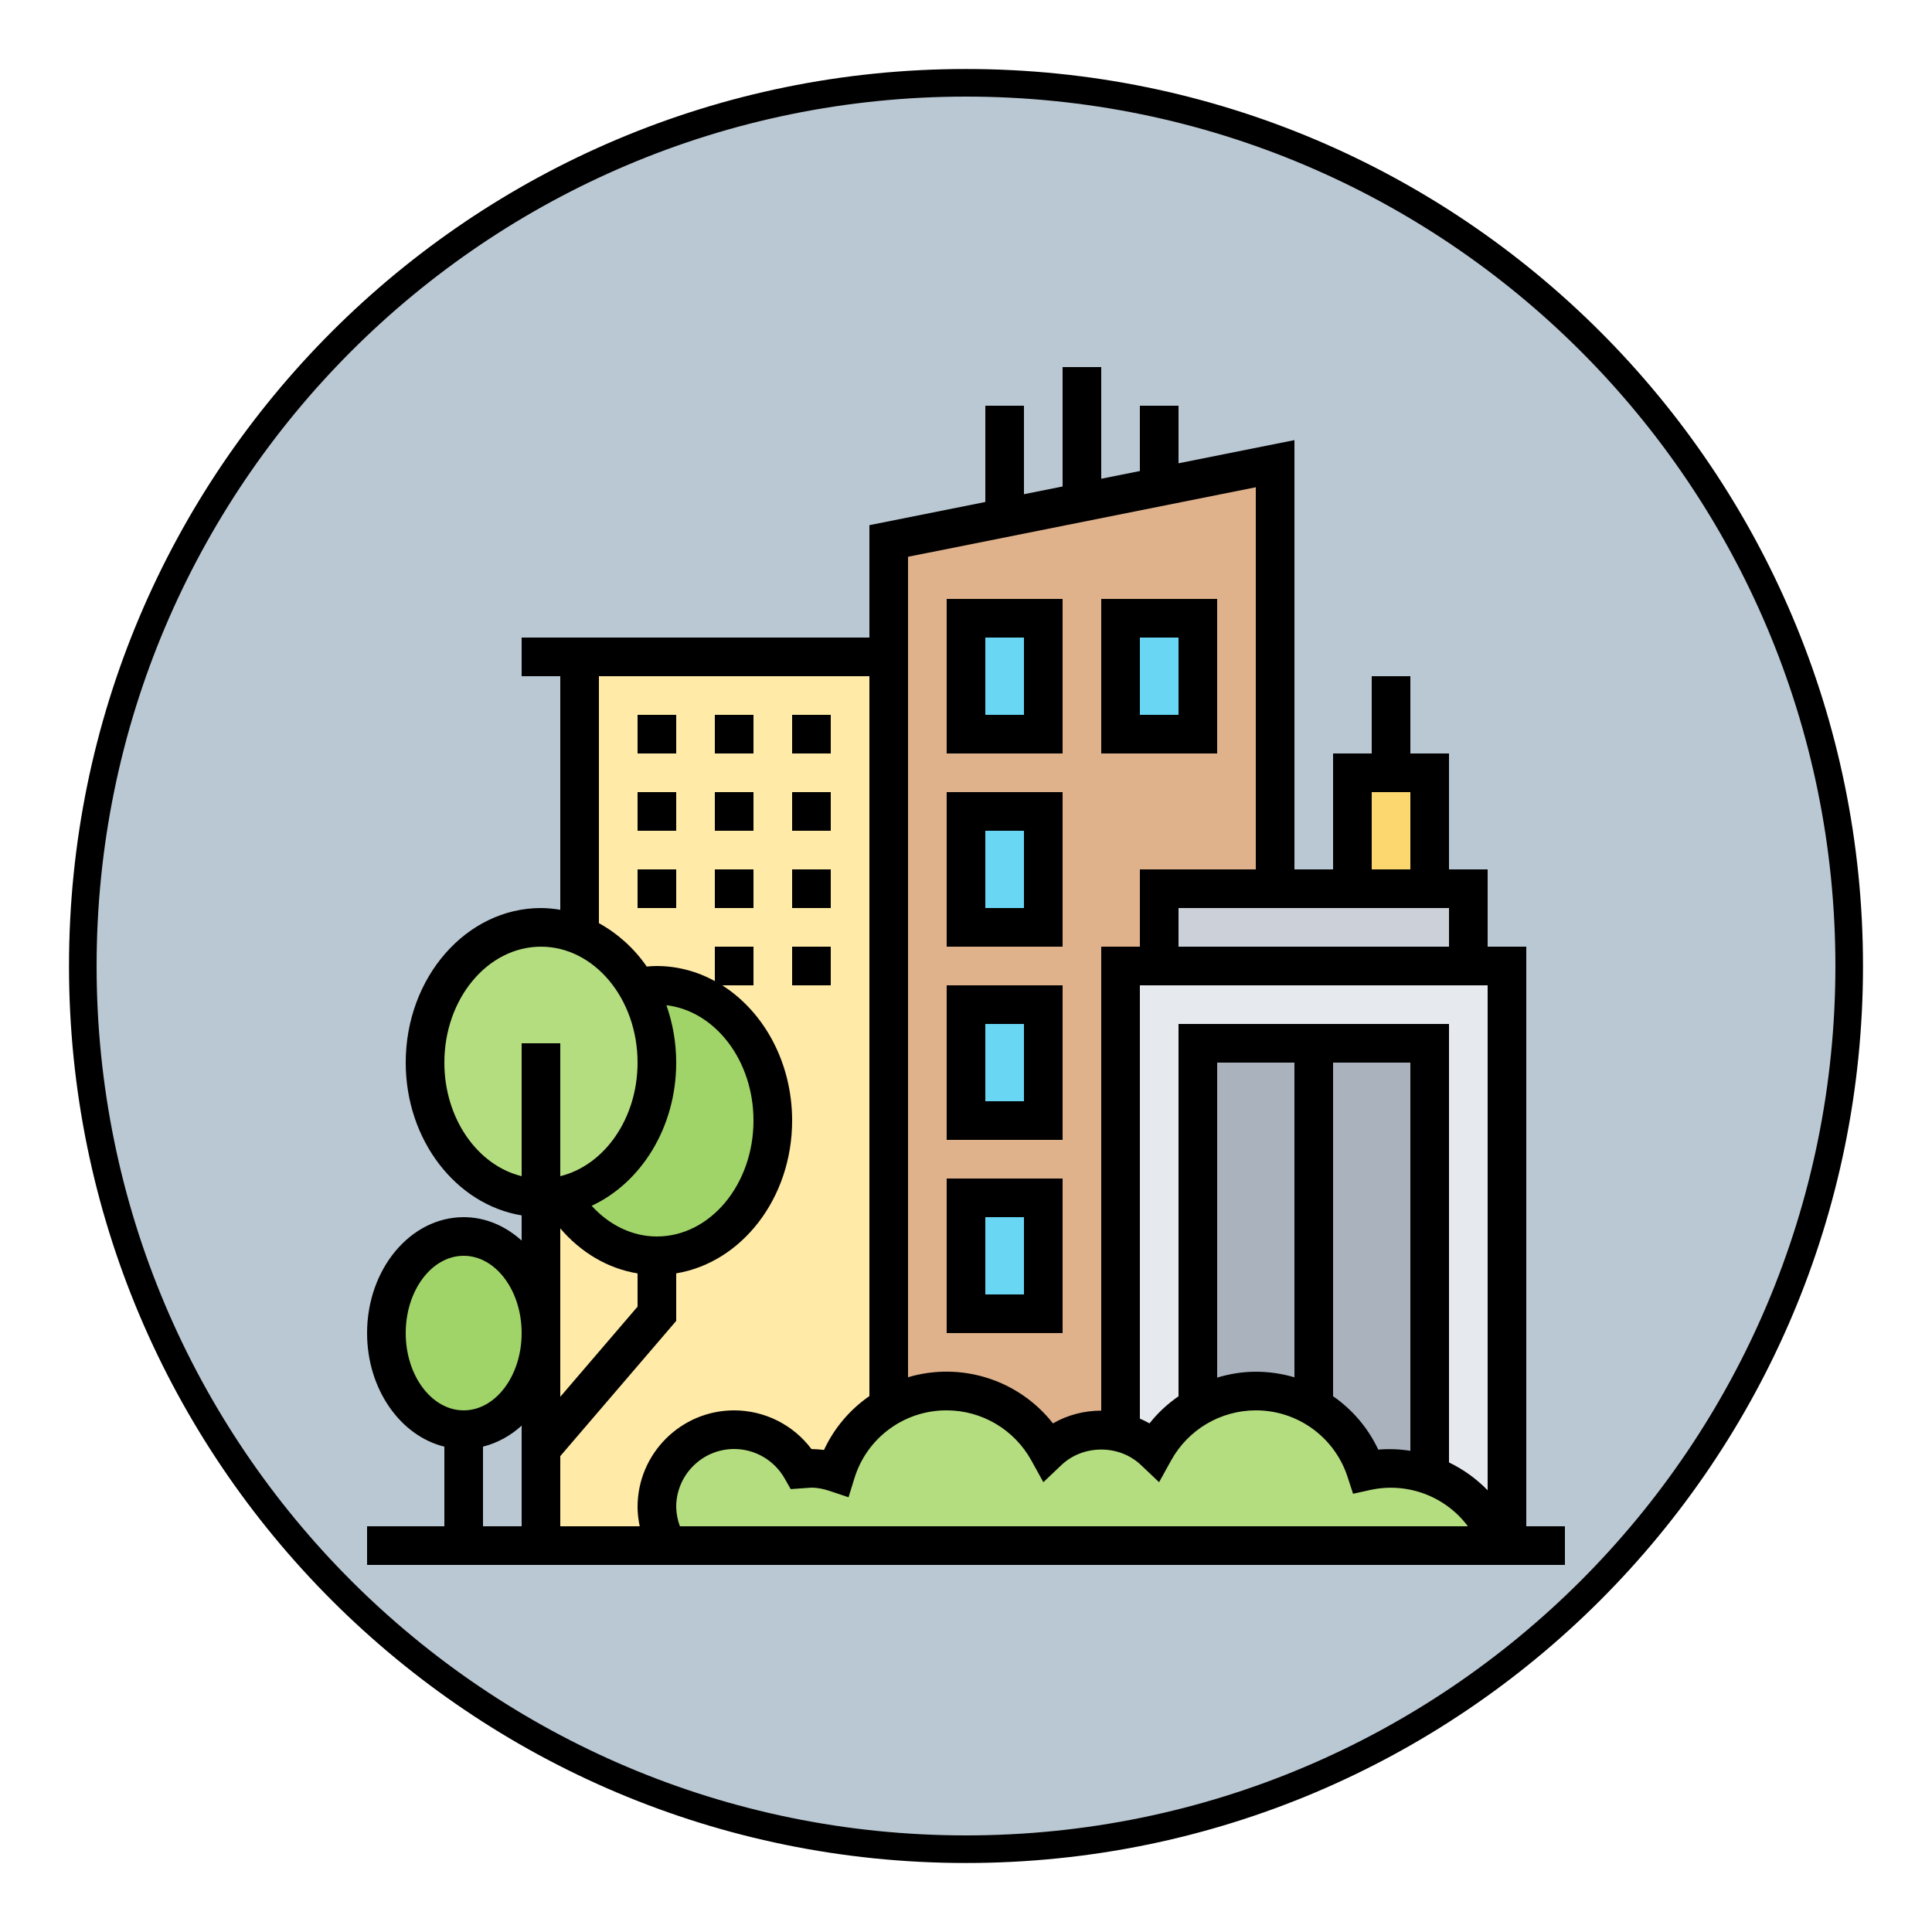
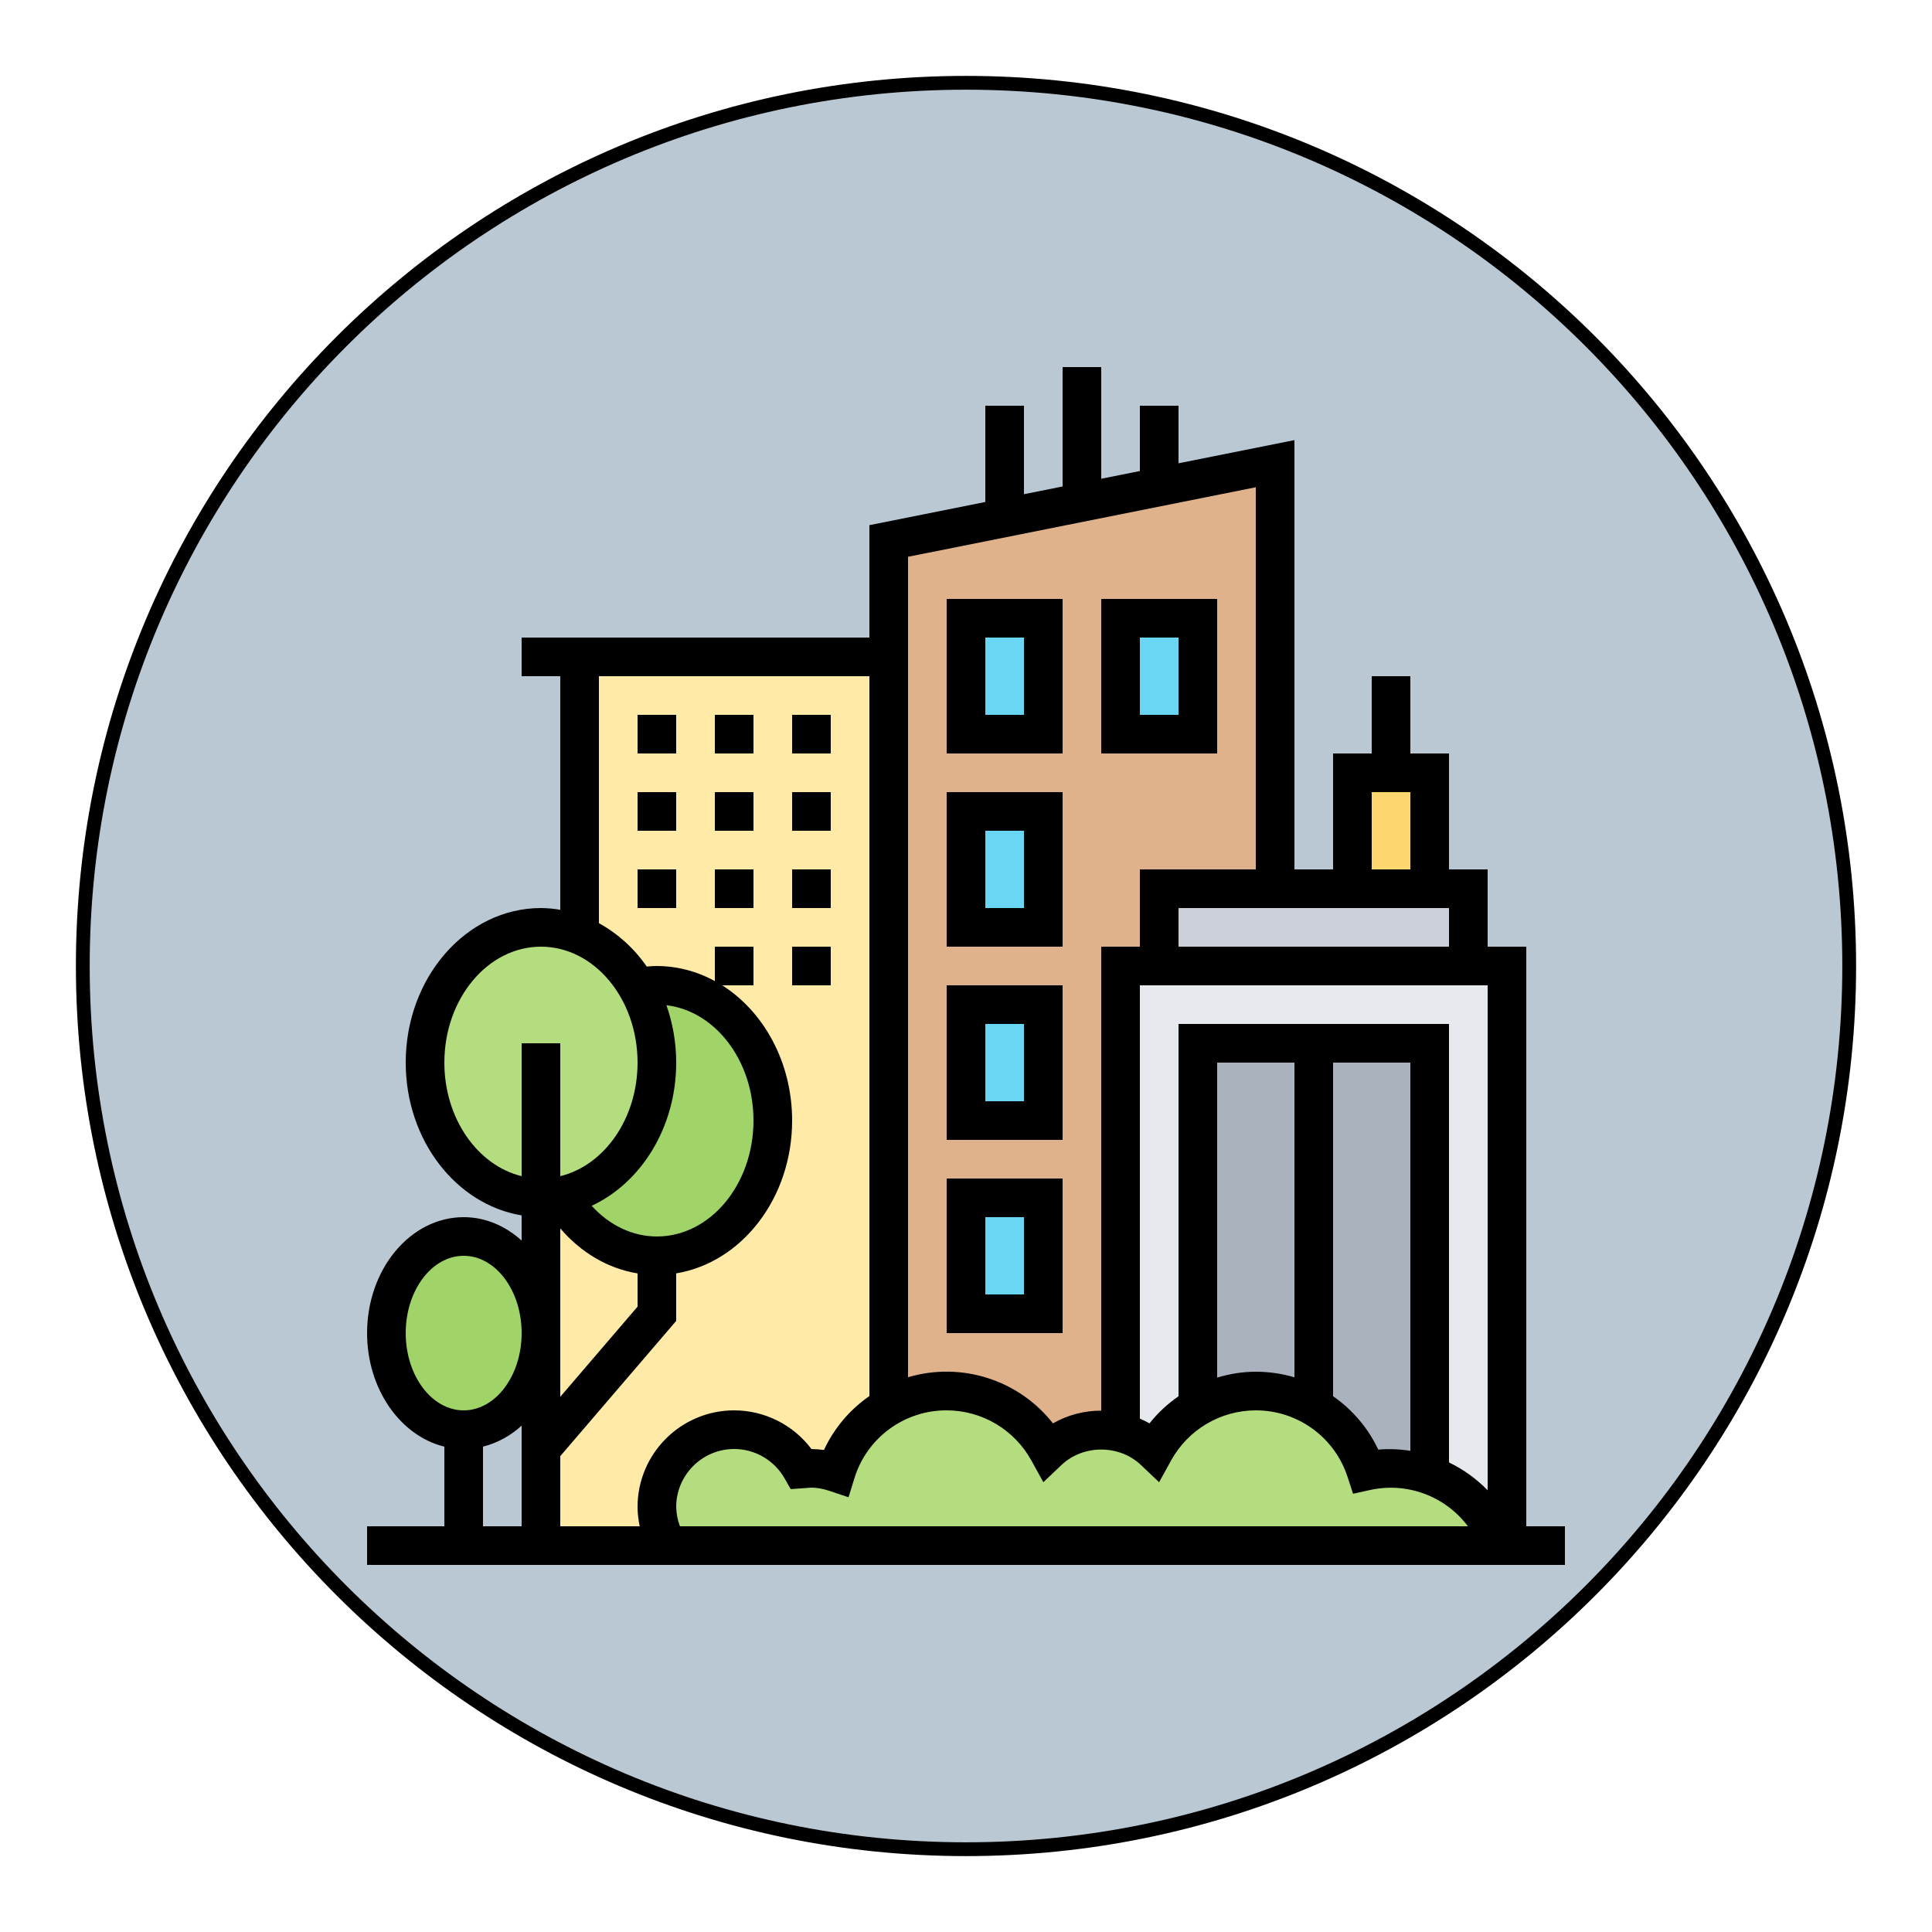
<svg xmlns="http://www.w3.org/2000/svg" width="548" height="548" viewBox="-3 -3 70 70">
-   <circle r="32" cx="32" cy="32" fill="#bac8d3" stroke="#000" stroke-width="1px" />
+   <circle r="32" cx="32" cy="32" fill="#bac8d3" stroke="#000" stroke-width="0.5px" />
  <g>
    <path d="M18 20.8v19.6h-1.4V53h4.578a2.8 2.8 0 012.422-4.2 2.8 2.8 0 012.443 1.428l.357-.028c.315 0 .609.063.889.154a4.194 4.194 0 011.911-2.387V20.8z" fill="#ffeaa7" data-original="#ffeaa7" />
    <path d="M43.2 13.8v15.4H39V32h-1.4v16.891a2.788 2.788 0 00-2.625.679A4.192 4.192 0 0031.3 47.4c-.763 0-1.484.203-2.1.56V16.6l4.2-.84 2.8-.56 2.8-.56z" fill="#dfb28b" data-original="#dfb28b" />
    <path d="M48.8 25v4.2H46V25h1.4z" fill="#fcd770" data-original="#fcd770" />
    <path d="M50.2 29.2V32H39v-2.8h9.8z" fill="#ccd1d9" data-original="#ccd1d9" />
    <path d="M50.2 32H37.6v21h14V32z" fill="#e6e9ed" data-original="#e6e9ed" />
    <path d="M44.6 34.8h-4.2v13.167a4.119 4.119 0 012.1-.567c.77 0 1.484.21 2.1.567a4.171 4.171 0 011.89 2.331c.294-.063.595-.098.91-.098.49 0 .959.084 1.4.245V34.8z" fill="#aab2bd" data-original="#aab2bd" />
    <path d="M37.6 19.4h2.8v4.2h-2.8zM32 19.4h2.8v4.2H32zM32 26.4h2.8v4.2H32zM32 33.4h2.8v4.2H32zM32 40.4h2.8v4.2H32z" fill="#69d6f4" data-original="#69d6f4" />
    <path d="M17.307 40.323a2.959 2.959 0 01-.707.077c-2.317 0-4.2-2.191-4.2-4.9s1.883-4.9 4.2-4.9c.49 0 .959.098 1.4.28.861.35 1.589 1.022 2.086 1.897.455.777.714 1.708.714 2.723 0 2.429-1.512 4.438-3.493 4.823z" fill="#b4dd7f" data-original="#b4dd7f" />
    <path d="M23.152 33.533C24.265 34.415 25 35.906 25 37.6c0 2.709-1.883 4.9-4.2 4.9-1.456 0-2.737-.861-3.493-2.177 1.981-.385 3.493-2.394 3.493-4.823a5.367 5.367 0 00-.714-2.723h.007c.231-.049.462-.077.707-.077.868 0 1.68.308 2.352.833z" fill="#a0d468" data-original="#a0d468" />
    <ellipse cx="6" cy="51" fill="#a0d468" rx="4" ry="5" data-original="#a0d468" transform="matrix(.7 0 0 .7 9.6 9.6)" />
    <path d="M51.362 53H21.178a2.8 2.8 0 012.422-4.2 2.8 2.8 0 012.443 1.428l.357-.028c.315 0 .609.063.889.154a4.194 4.194 0 011.911-2.387v-.007a4.184 4.184 0 012.1-.56c1.582 0 2.961.875 3.675 2.17a2.788 2.788 0 013.85 0 4.175 4.175 0 011.575-1.603 4.119 4.119 0 012.1-.567c.77 0 1.484.21 2.1.567a4.171 4.171 0 011.89 2.331c.294-.063.595-.098.91-.098.49 0 .959.084 1.4.245A4.229 4.229 0 0151.362 53z" fill="#b4dd7f" data-original="#b4dd7f" />
    <g>
      <path d="M52.3 52.3v-21h-1.4v-2.8h-1.4v-4.2h-1.4v-2.8h-1.4v2.8h-1.4v4.2h-1.4V12.946l-4.2.84V11.7h-1.4v2.366l-1.4.28V10.3h-1.4v4.326l-1.4.28V11.7h-1.4v3.487l-4.2.84V20.1H15.9v1.4h1.4v8.464a4.295 4.295 0 00-.7-.064c-2.701 0-4.9 2.512-4.9 5.6 0 2.815 1.83 5.146 4.2 5.536v.912c-.586-.53-1.312-.848-2.1-.848-1.93 0-3.5 1.884-3.5 4.2 0 2.029 1.205 3.725 2.8 4.115V52.3h-2.8v1.4h43.4v-1.4zm-30.8-.7c0-1.158.942-2.1 2.1-2.1.756 0 1.457.41 1.83 1.069l.218.384.752-.053c.206 0 .423.04.664.121l.68.228.212-.685A3.483 3.483 0 0131.3 48.1c1.273 0 2.447.694 3.065 1.81l.438.793.656-.623c.79-.747 2.092-.747 2.88 0l.657.623.438-.792A3.508 3.508 0 0142.5 48.1a3.49 3.49 0 013.327 2.418l.197.604.62-.137a3.489 3.489 0 013.541 1.315h-28.55a2.097 2.097 0 01-.135-.7zm29.4-18.9v18.296a4.942 4.942 0 00-1.4-1.009V34.1h-9.8v13.489c-.393.274-.75.6-1.051.983a3.217 3.217 0 00-.349-.172V32.7zm-8.4 14c-.482 0-.951.078-1.4.213V35.5h2.8v11.403a4.917 4.917 0 00-1.4-.203zm2.8-11.2h2.8v14.066a4.802 4.802 0 00-1.163-.044 4.88 4.88 0 00-1.637-1.934zm-5.6-4.2v-1.4h9.8v1.4zm7-5.6h1.4v2.8h-1.4zm-4.2-11.046V28.5h-4.2v2.8h-1.4v16.81c-.61 0-1.22.155-1.749.462A4.904 4.904 0 0029.9 46.9V17.173zM18.7 21.5h9.8v26.083a4.86 4.86 0 00-1.646 1.952 3.545 3.545 0 00-.453-.033A3.508 3.508 0 0023.6 48.1c-1.93 0-3.5 1.57-3.5 3.5 0 .237.031.47.078.7H17.3v-2.542l4.2-4.899v-1.723c2.37-.39 4.2-2.72 4.2-5.536 0-2.107-1.025-3.944-2.533-4.9H24.3v-1.4h-1.4v1.248A4.365 4.365 0 0020.8 32c-.12 0-.244.008-.368.02a5.093 5.093 0 00-1.732-1.572zm2.8 14c0-.735-.128-1.436-.354-2.079 1.768.21 3.154 2.003 3.154 4.179 0 2.316-1.57 4.2-3.5 4.2-.883 0-1.723-.407-2.363-1.112 1.793-.833 3.063-2.843 3.063-5.188zm-4.2 6.007c.751.88 1.73 1.456 2.8 1.631v1.204l-2.8 3.267zM13.1 35.5c0-2.316 1.57-4.2 3.5-4.2s3.5 1.884 3.5 4.2c0 2.029-1.205 3.725-2.8 4.115V34.8h-1.4v4.815c-1.595-.39-2.8-2.086-2.8-4.115zm-1.4 9.8c0-1.544.942-2.8 2.1-2.8s2.1 1.256 2.1 2.8-.942 2.8-2.1 2.8-2.1-1.256-2.1-2.8zm2.8 4.115a3.247 3.247 0 001.4-.763V52.3h-1.4z" data-original="#000000" />
      <path d="M35.5 18.7h-4.2v5.6h4.2zm-1.4 4.2h-1.4v-2.8h1.4zM35.5 25.7h-4.2v5.6h4.2zm-1.4 4.2h-1.4v-2.8h1.4zM35.5 32.7h-4.2v5.6h4.2zm-1.4 4.2h-1.4v-2.8h1.4zM35.5 39.7h-4.2v5.6h4.2zm-1.4 4.2h-1.4v-2.8h1.4zM41.1 18.7h-4.2v5.6h4.2zm-1.4 4.2h-1.4v-2.8h1.4zM22.9 22.9h1.4v1.4h-1.4zM25.7 22.9h1.4v1.4h-1.4zM20.1 22.9h1.4v1.4h-1.4zM22.9 25.7h1.4v1.4h-1.4zM20.1 25.7h1.4v1.4h-1.4zM25.7 25.7h1.4v1.4h-1.4zM20.1 28.5h1.4v1.4h-1.4zM22.9 28.5h1.4v1.4h-1.4zM25.7 28.5h1.4v1.4h-1.4zM25.7 31.3h1.4v1.4h-1.4z" data-original="#000000" />
    </g>
  </g>
</svg>
